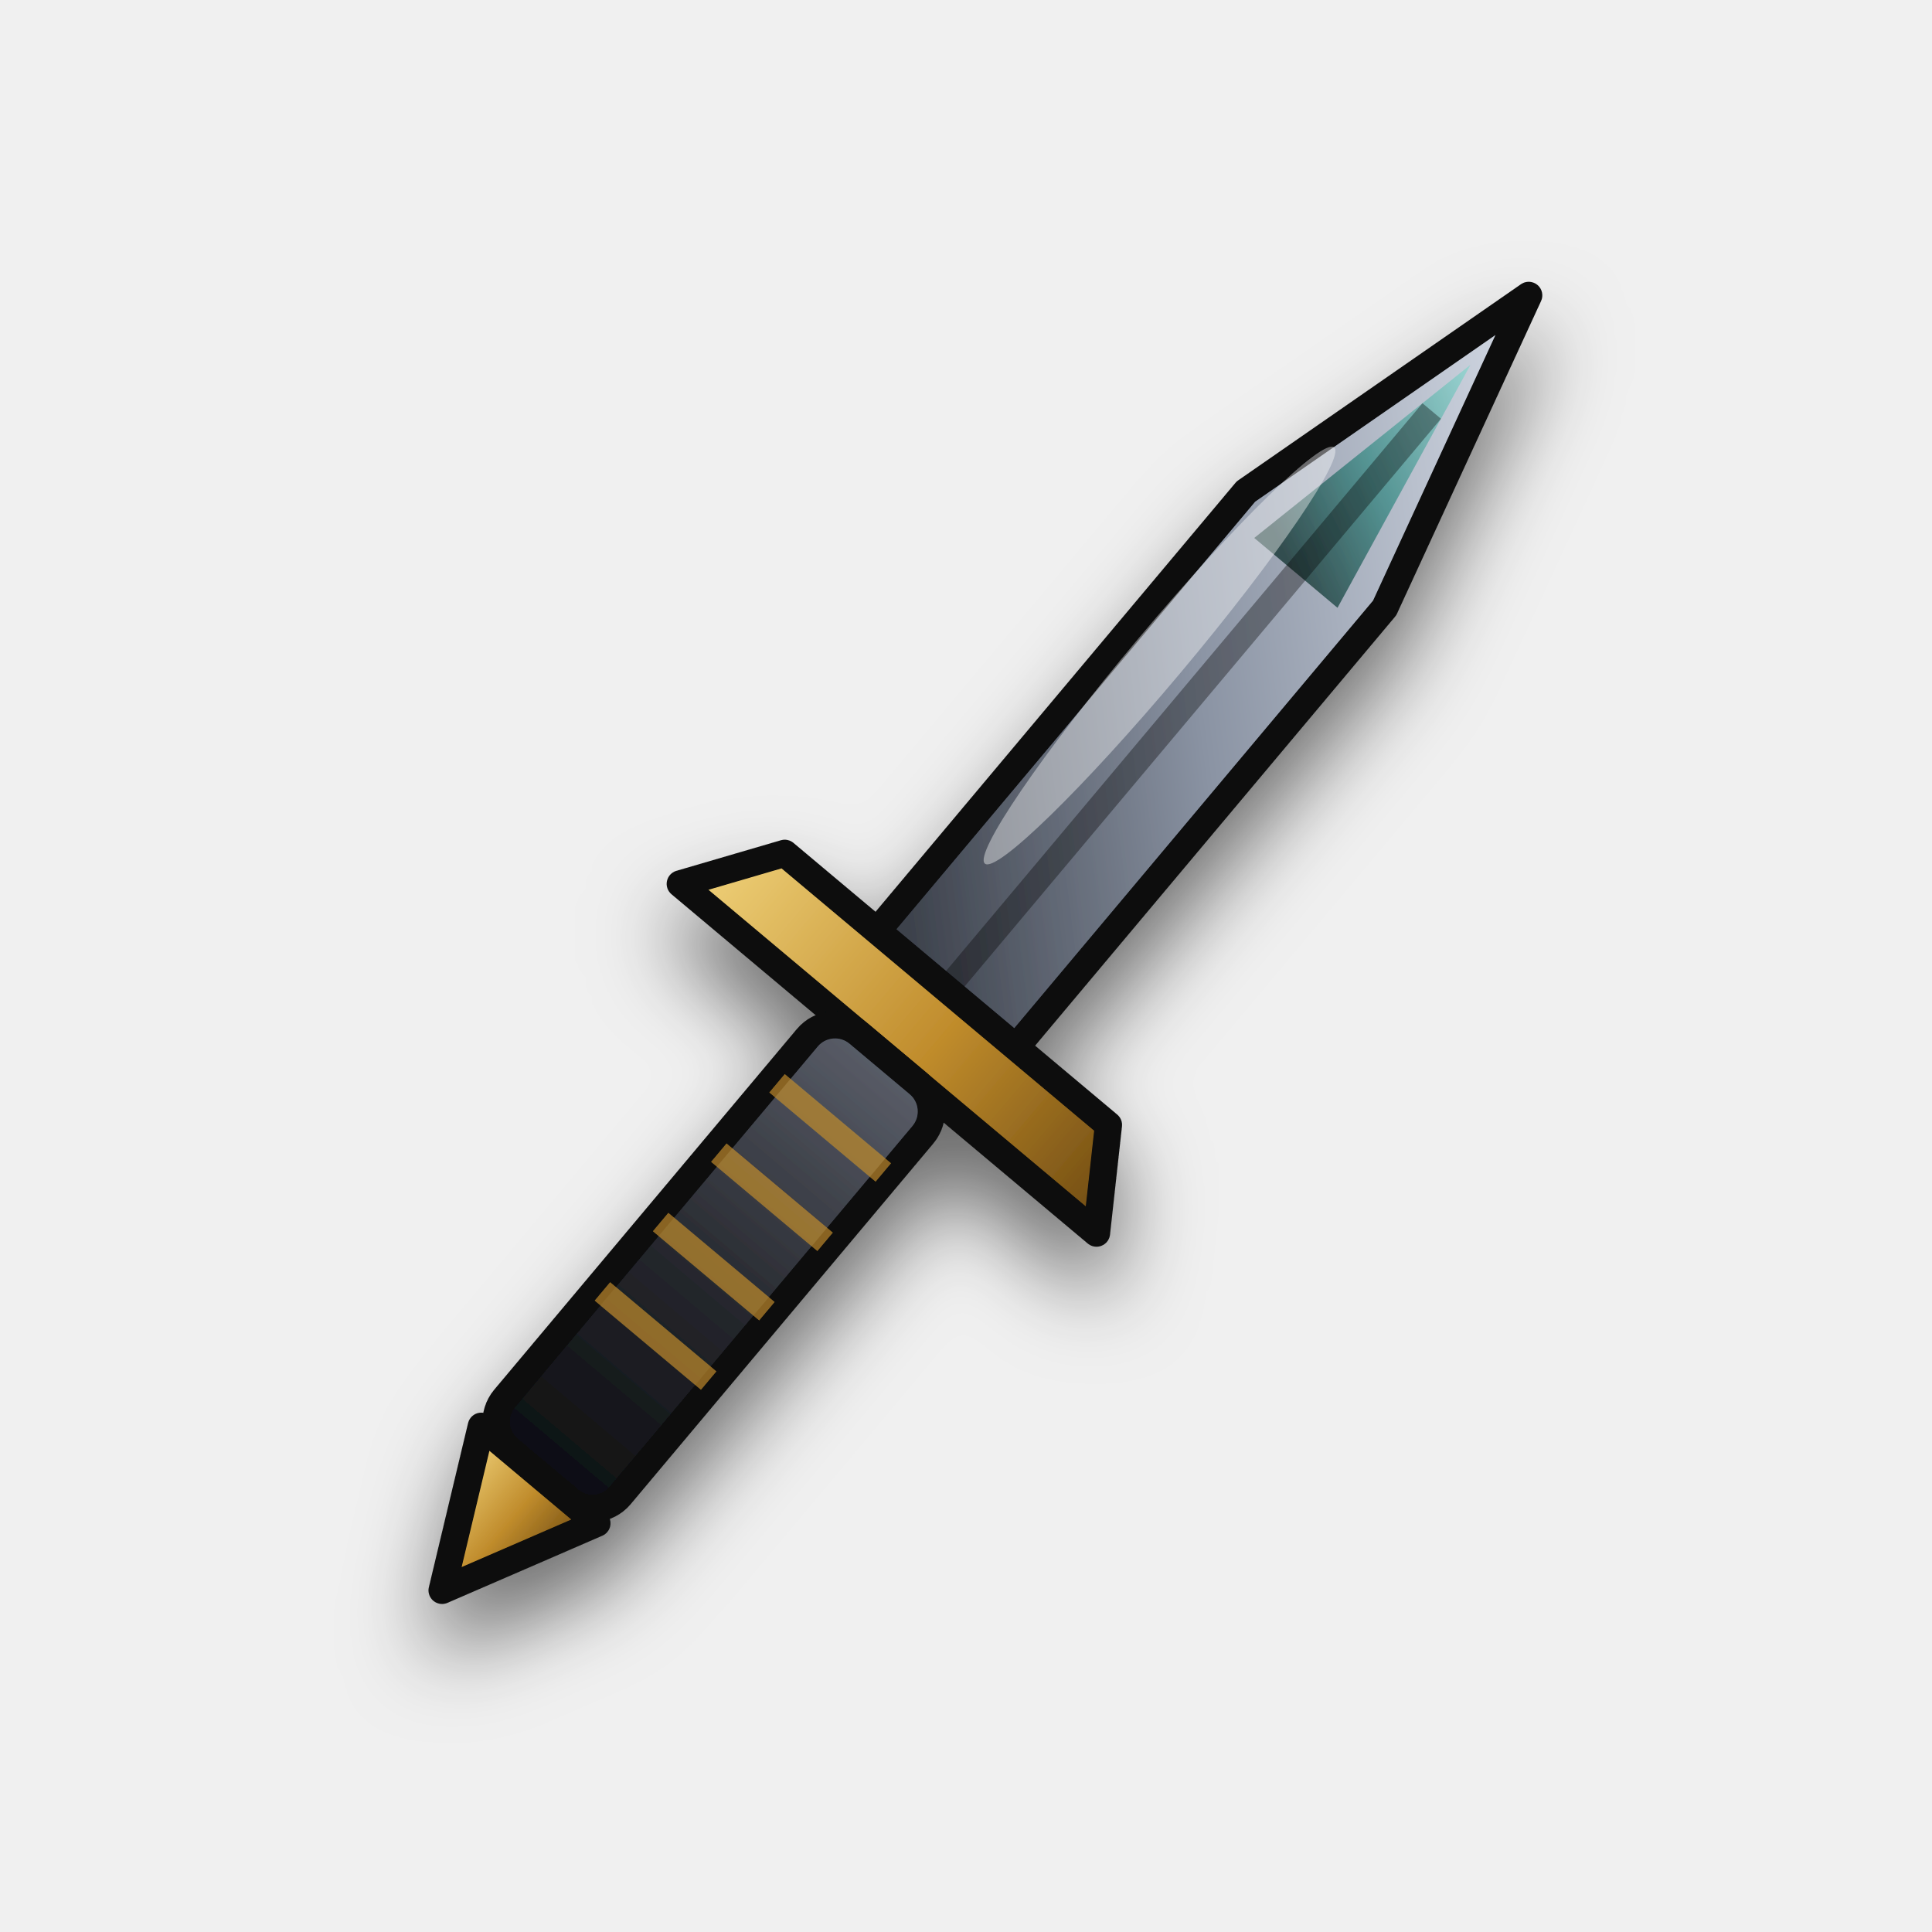
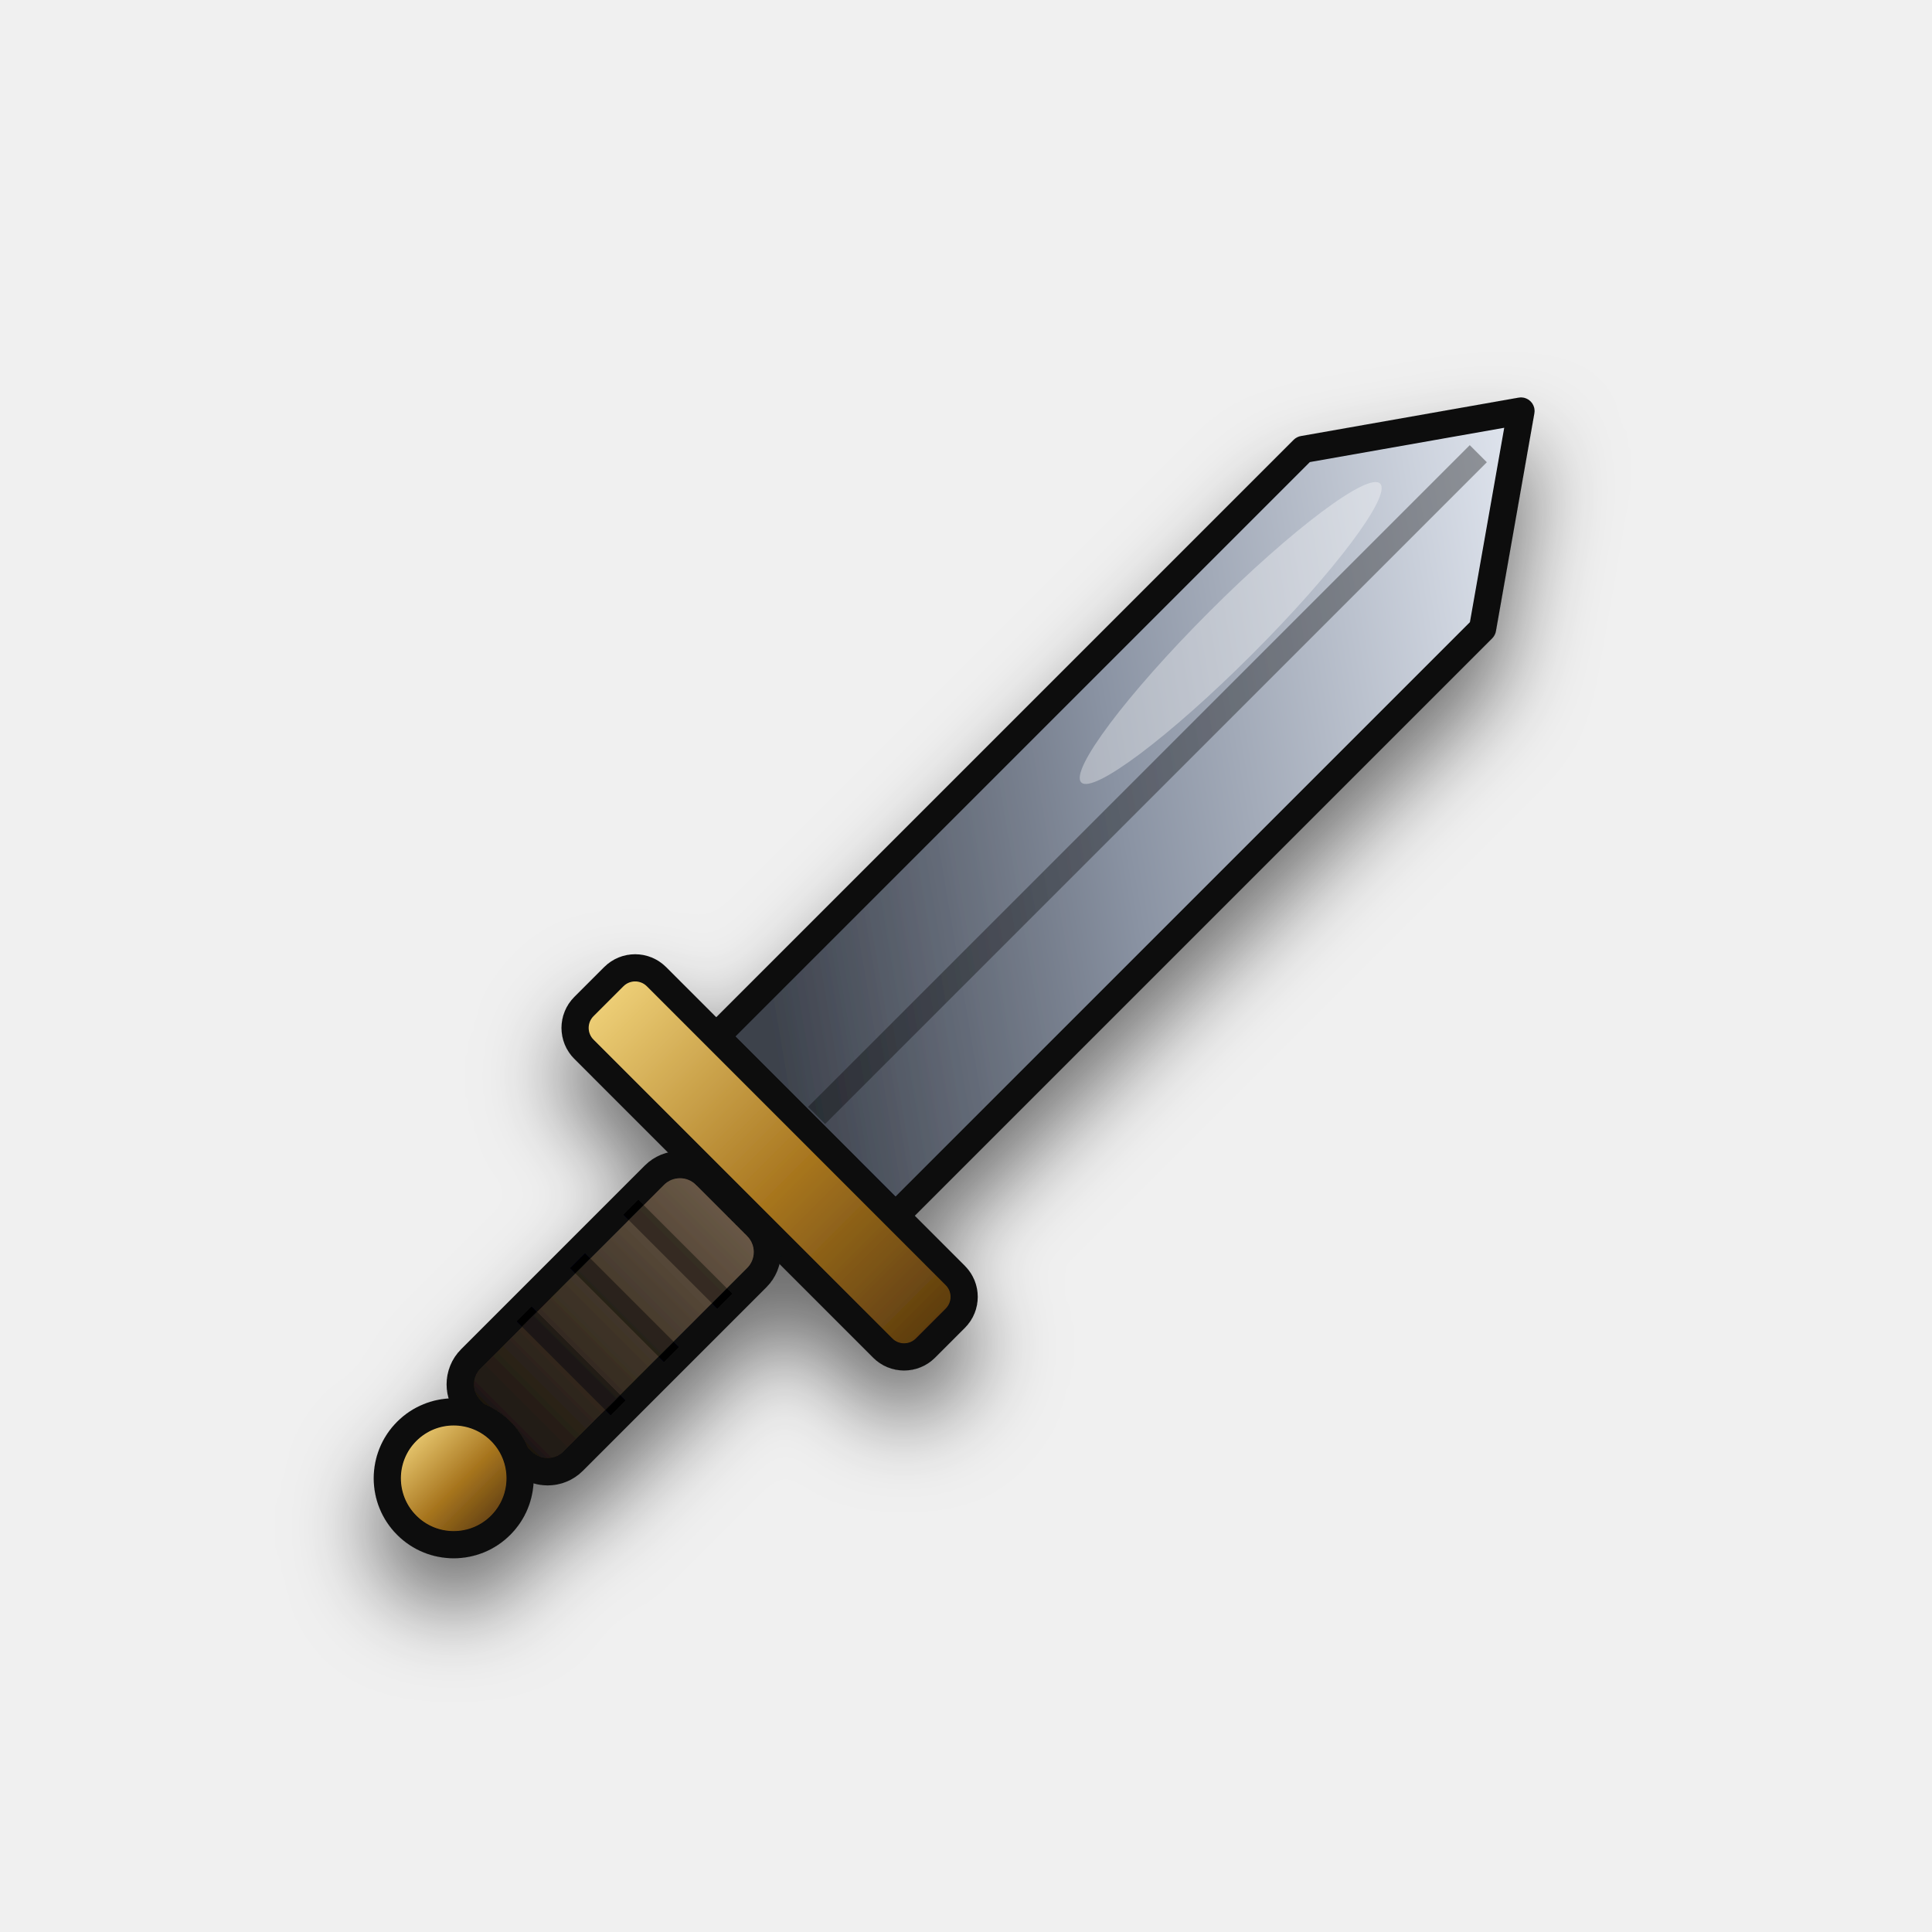
<svg xmlns="http://www.w3.org/2000/svg" viewBox="0 0 64 64" width="64" height="64">
  <defs>
    <filter id="sh" x="-20%" y="-20%" width="140%" height="150%">
      <feDropShadow dx="0" dy="1.6" stdDeviation="1.4" flood-color="#000" flood-opacity=".55" />
    </filter>
    <linearGradient id="g1" x1="58.682%" y1="0.76%" x2="41.318%" y2="99.24%">
-       <stop offset="0" stop-color="#d5dbe6" />
+       <stop offset="0" stop-color="#e2e7f0" />
      <stop offset=".55" stop-color="#8a93a3" />
      <stop offset="1" stop-color="#3d424c" />
    </linearGradient>
    <linearGradient id="g2" x1="0%" y1="50%" x2="100%" y2="50%">
      <stop offset="0" stop-color="#f0d27a" />
-       <stop offset=".55" stop-color="#c08c2c" />
-       <stop offset="1" stop-color="#6e4a12" />
+       <stop offset=".55" stop-color="#a8761f" />
+       <stop offset="1" stop-color="#5a3a0e" />
    </linearGradient>
    <linearGradient id="g3" x1="50%" y1="0%" x2="50%" y2="100%">
-       <stop offset="0" stop-color="#5a5e69" />
-       <stop offset=".55" stop-color="#24262c" />
-       <stop offset="1" stop-color="#0d0e11" />
-     </linearGradient>
-     <linearGradient id="g4" x1="58.682%" y1="0.76%" x2="41.318%" y2="99.24%">
-       <stop offset="0" stop-color="#8fd6d0" />
-       <stop offset=".55" stop-color="#3d8a86" />
-       <stop offset="1" stop-color="#183836" />
+       <stop offset="0" stop-color="#6b5a48" />
+       <stop offset=".55" stop-color="#3d3226" />
+       <stop offset="1" stop-color="#1b150f" />
    </linearGradient>
  </defs>
  <g filter="url(#sh)">
-     <g transform="rotate(40 32 32)">
-       <path d="M29 34 L 29 14 L 32 3 L 35 14 L 35 34 Z" fill="url(#g1)" stroke="#07080a" stroke-width=".9" stroke-linejoin="round" stroke-linecap="round" />
-       <path d="M30.2 15 L 32 6 L 33.8 15" fill="url(#g4)" opacity=".8" />
-       <path d="M32 8 L 32 33" stroke="rgba(0,0,0,.35)" stroke-width=".8" />
-       <path d="M25 33 h14 l2 3 h-18 z" fill="url(#g2)" stroke="#07080a" stroke-width=".9" stroke-linejoin="round" stroke-linecap="round" />
-       <rect x="29.5" y="36" width="5" height="18" rx="1.2" fill="url(#g3)" stroke="#07080a" stroke-width=".9" stroke-linejoin="round" stroke-linecap="round" />
-       <path d="M29.7 39 h4.6 M29.7 42 h4.6 M29.7 45 h4.6 M29.7 48 h4.6" stroke="#c08c2c" stroke-width=".8" opacity=".7" />
-       <path d="M29.5 54 h5 l-2.5 5 z" fill="url(#g2)" stroke="#07080a" stroke-width=".9" stroke-linejoin="round" stroke-linecap="round" />
-       <ellipse cx="30.3" cy="20" rx="0.9" ry="9" transform="rotate(0 30.3 20)" fill="#fff" opacity="0.4" />
+     <g transform="rotate(45 32 32)">
+       <path d="M27.8 40 L 27.8 12 L 32 6 L 36.2 12 L 36.2 40 Z" fill="url(#g1)" stroke="#07080a" stroke-width=".9" stroke-linejoin="round" stroke-linecap="round" />
+       <path d="M32 8 L 32 39" stroke="rgba(0,0,0,.35)" stroke-width=".8" />
+       <rect x="24" y="39.5" width="16" height="3.4" rx="1" fill="url(#g2)" stroke="#07080a" stroke-width=".9" stroke-linejoin="round" stroke-linecap="round" />
+       <rect x="29.6" y="43" width="4.8" height="11" rx="1.2" fill="url(#g3)" stroke="#07080a" stroke-width=".9" stroke-linejoin="round" stroke-linecap="round" />
+       <path d="M29.8 45.5 h4.4 M29.8 48 h4.4 M29.8 50.5 h4.4" stroke="rgba(0,0,0,.4)" stroke-width=".7" />
+       <circle cx="32" cy="56" r="2.2" fill="url(#g2)" stroke="#07080a" stroke-width=".9" stroke-linejoin="round" stroke-linecap="round" />
+       <ellipse cx="30.4" cy="18" rx="1" ry="7" transform="rotate(0 30.4 18)" fill="#fff" opacity="0.35" />
    </g>
  </g>
</svg>
